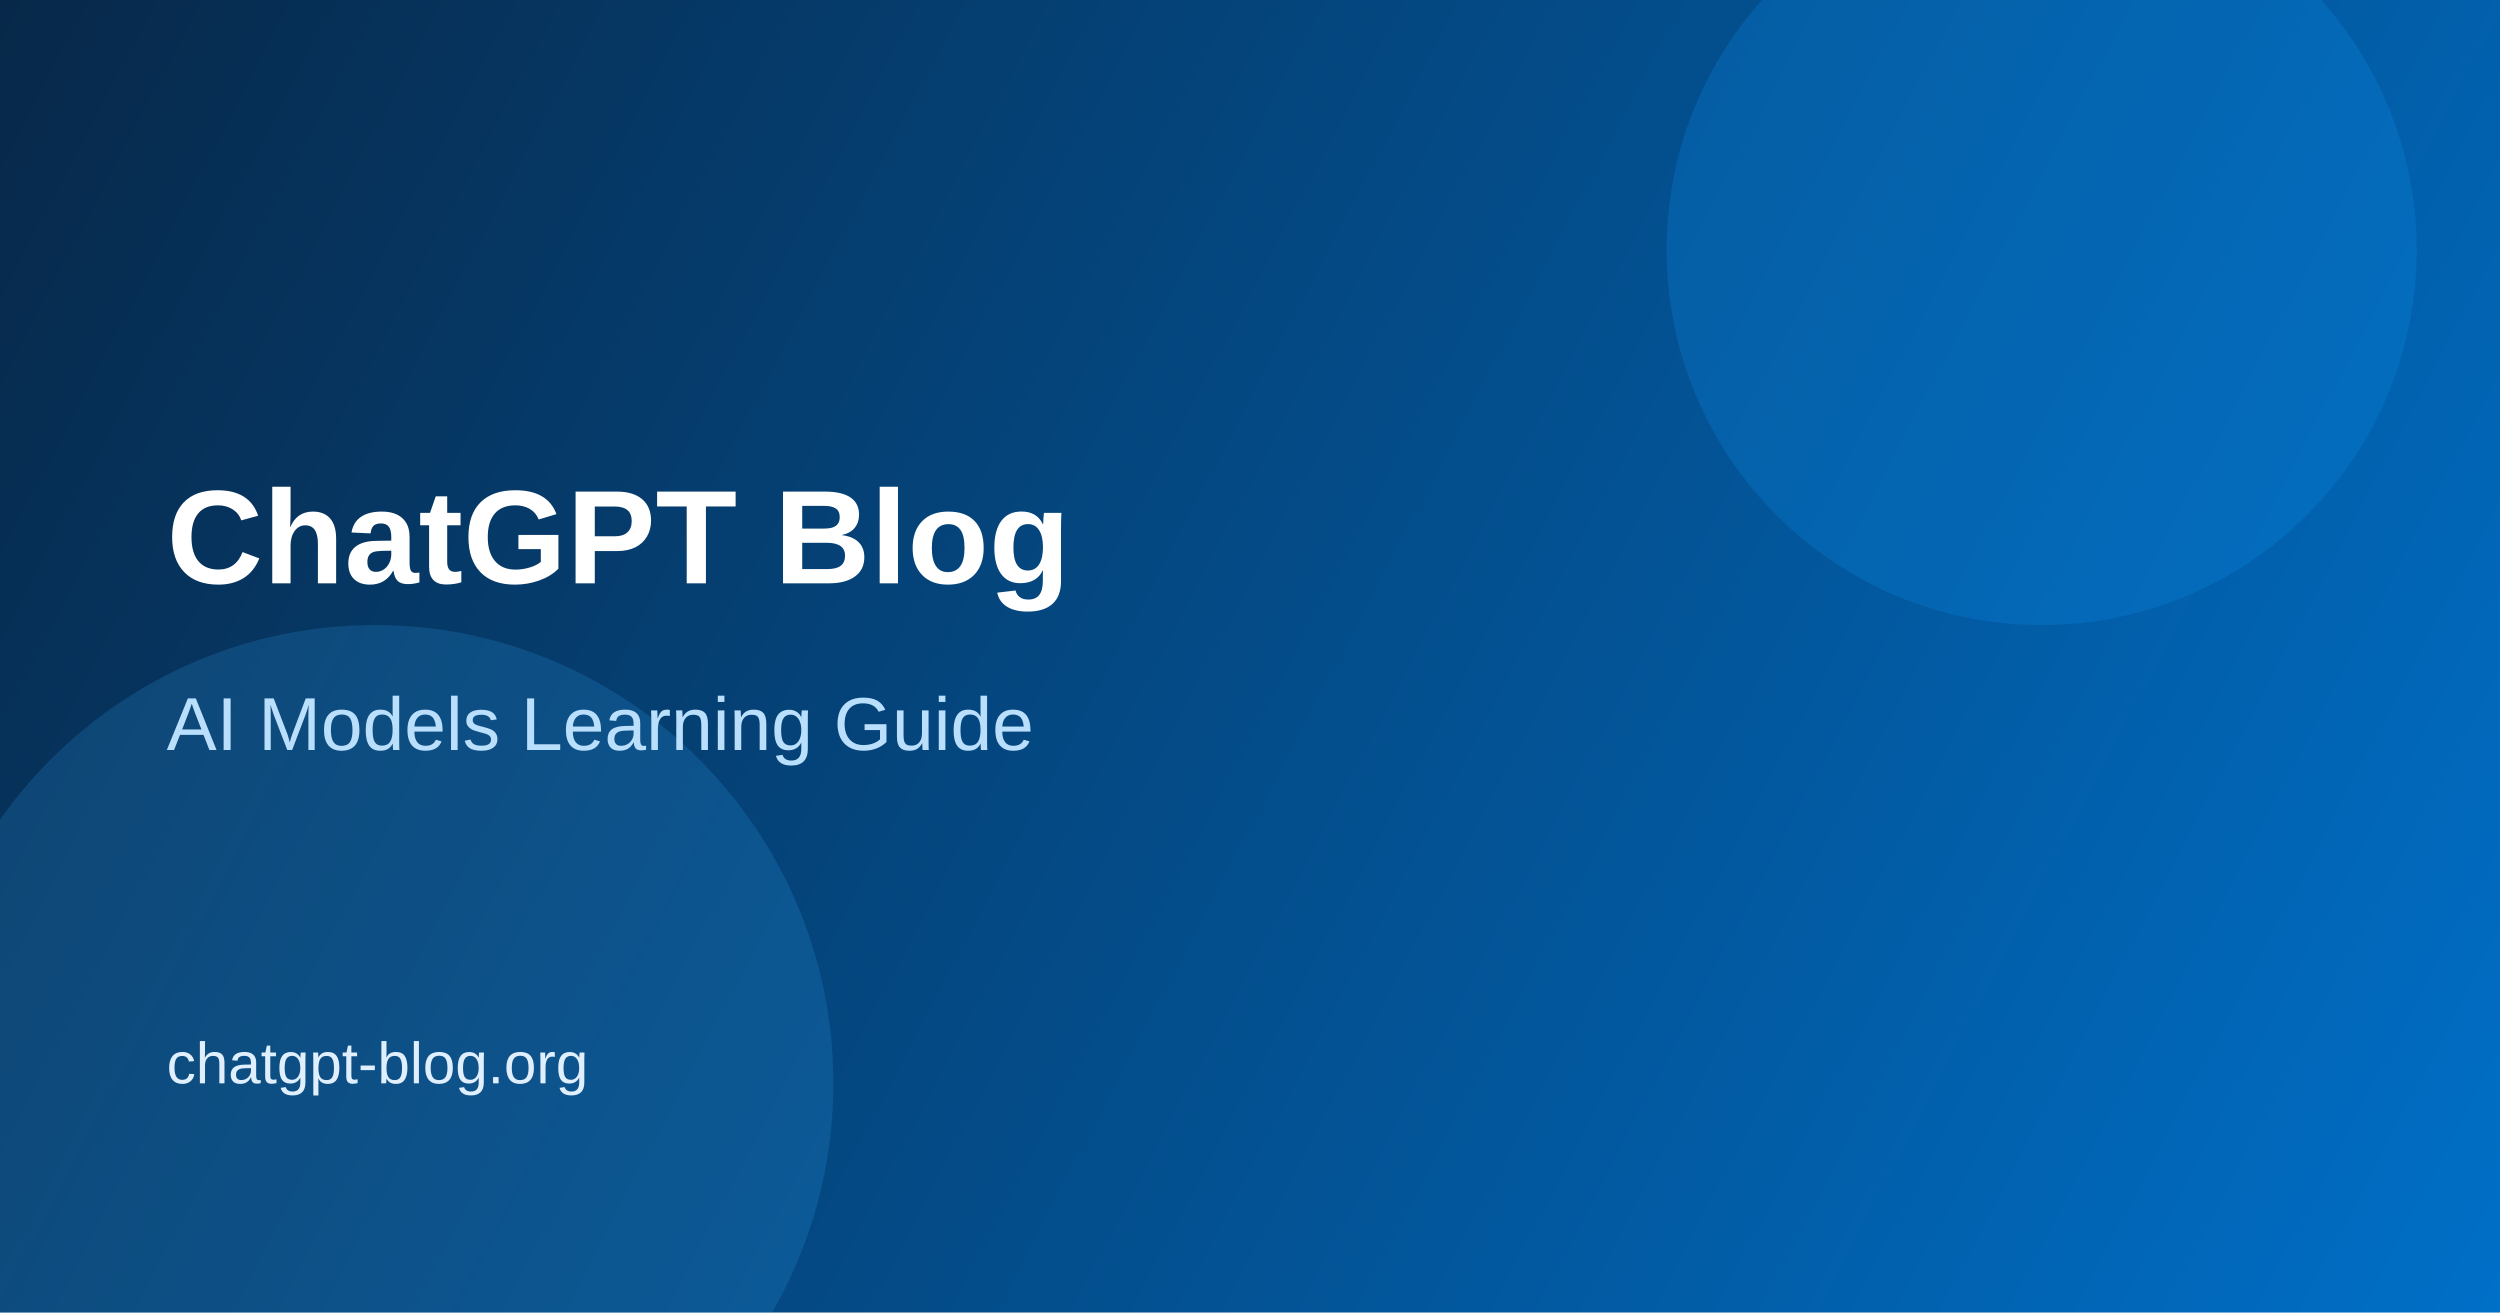
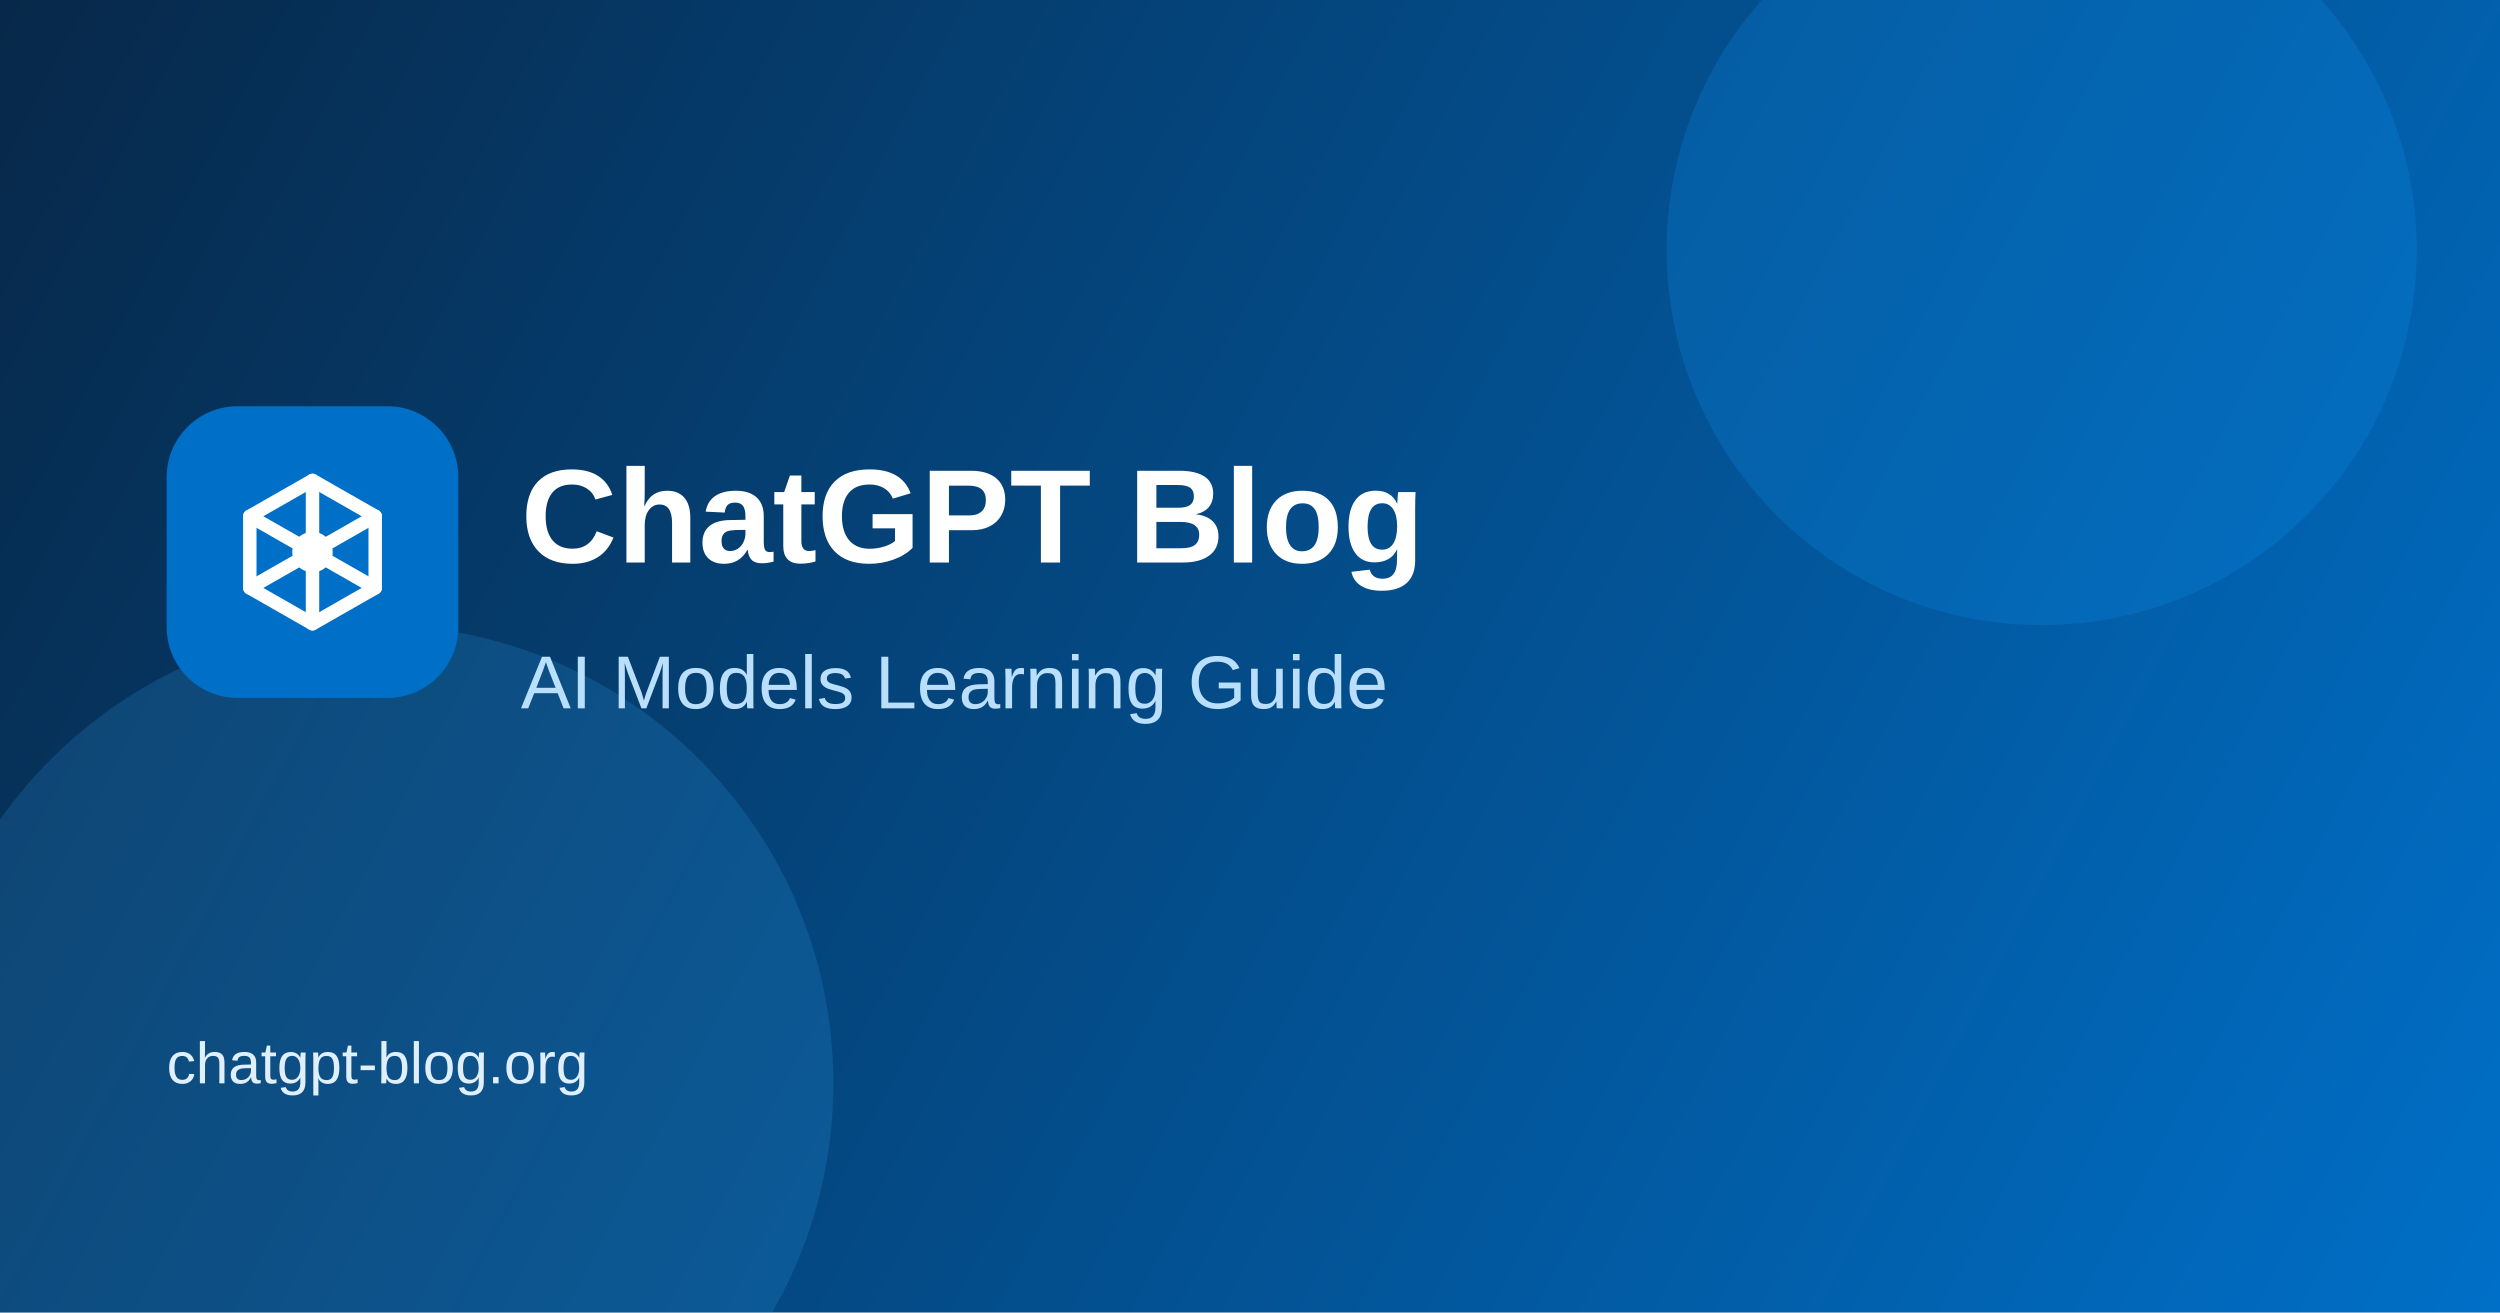
<svg xmlns="http://www.w3.org/2000/svg" width="1200" height="630" viewBox="0 0 1200 630" fill="none">
  <defs>
    <linearGradient id="bg" x1="0" y1="0" x2="1200" y2="630" gradientUnits="userSpaceOnUse">
      <stop stop-color="#072849" />
      <stop offset="1" stop-color="#006fc7" />
    </linearGradient>
  </defs>
  <rect width="1200" height="630" fill="url(#bg)" />
  <circle cx="980" cy="120" r="180" fill="#0c8ce9" fill-opacity="0.25" />
  <circle cx="180" cy="520" r="220" fill="#36a7f8" fill-opacity="0.18" />
-   <text x="80" y="280" fill="white" font-family="Arial, Helvetica, sans-serif" font-size="64" font-weight="800">ChatGPT Blog</text>
-   <text x="80" y="360" fill="#b9dffd" font-family="Arial, Helvetica, sans-serif" font-size="36" font-weight="500">AI Models Learning Guide</text>
+   <rect x="80" y="195" width="140" height="140" rx="34" fill="#006fc7" />
+   <g transform="translate(150 265) scale(2.15)" fill="none" stroke="#ffffff" stroke-width="3" stroke-linecap="round" stroke-linejoin="round">
+     <path d="M0-16 L14-8 L14 8 L0 16 L-14 8 L-14-8 Z" />
+     <path d="M0-16 L0 16" />
+     <path d="M-14-8 L14 8" />
+     <path d="M14-8 L-14 8" />
+   </g>
+   <circle cx="150" cy="265" r="9.7" fill="#ffffff" />
+   <text x="250" y="270" fill="white" font-family="Arial, Helvetica, sans-serif" font-size="64" font-weight="800">ChatGPT Blog</text>
+   <text x="250" y="340" fill="#b9dffd" font-family="Arial, Helvetica, sans-serif" font-size="36" font-weight="500">AI Models Learning Guide</text>
  <text x="80" y="520" fill="#e0effe" font-family="Arial, Helvetica, sans-serif" font-size="28">chatgpt-blog.org</text>
</svg>
